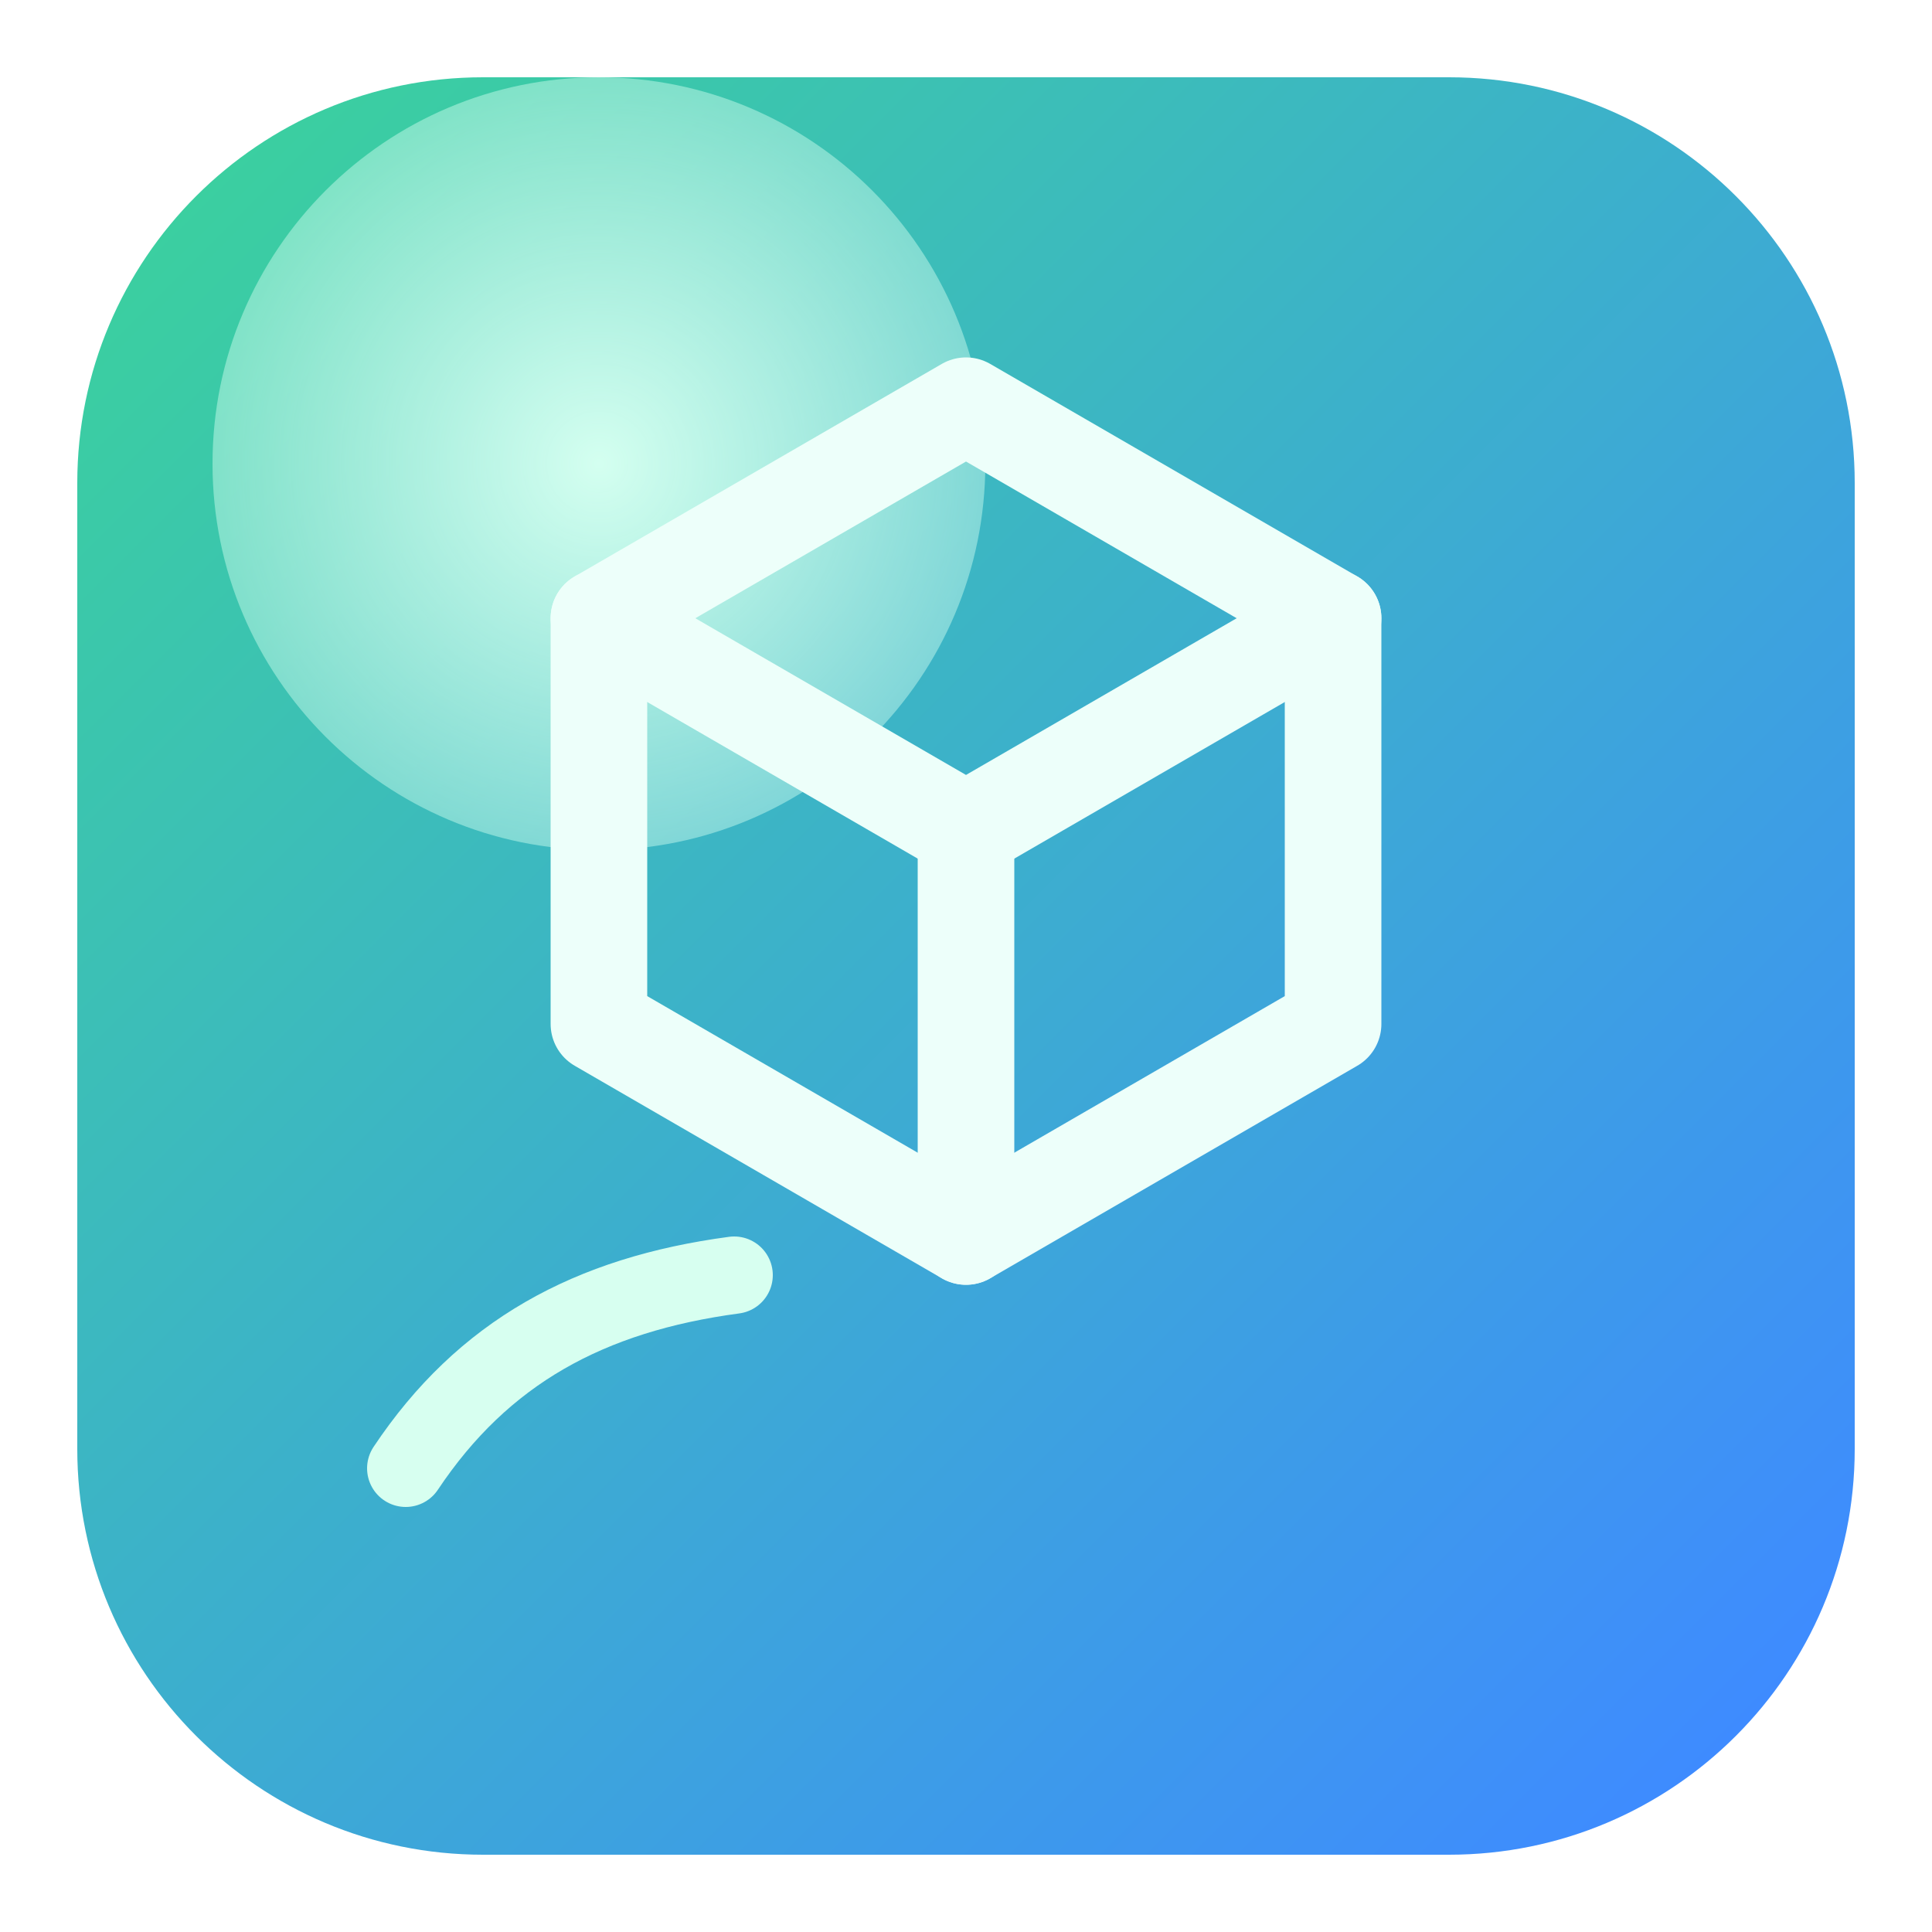
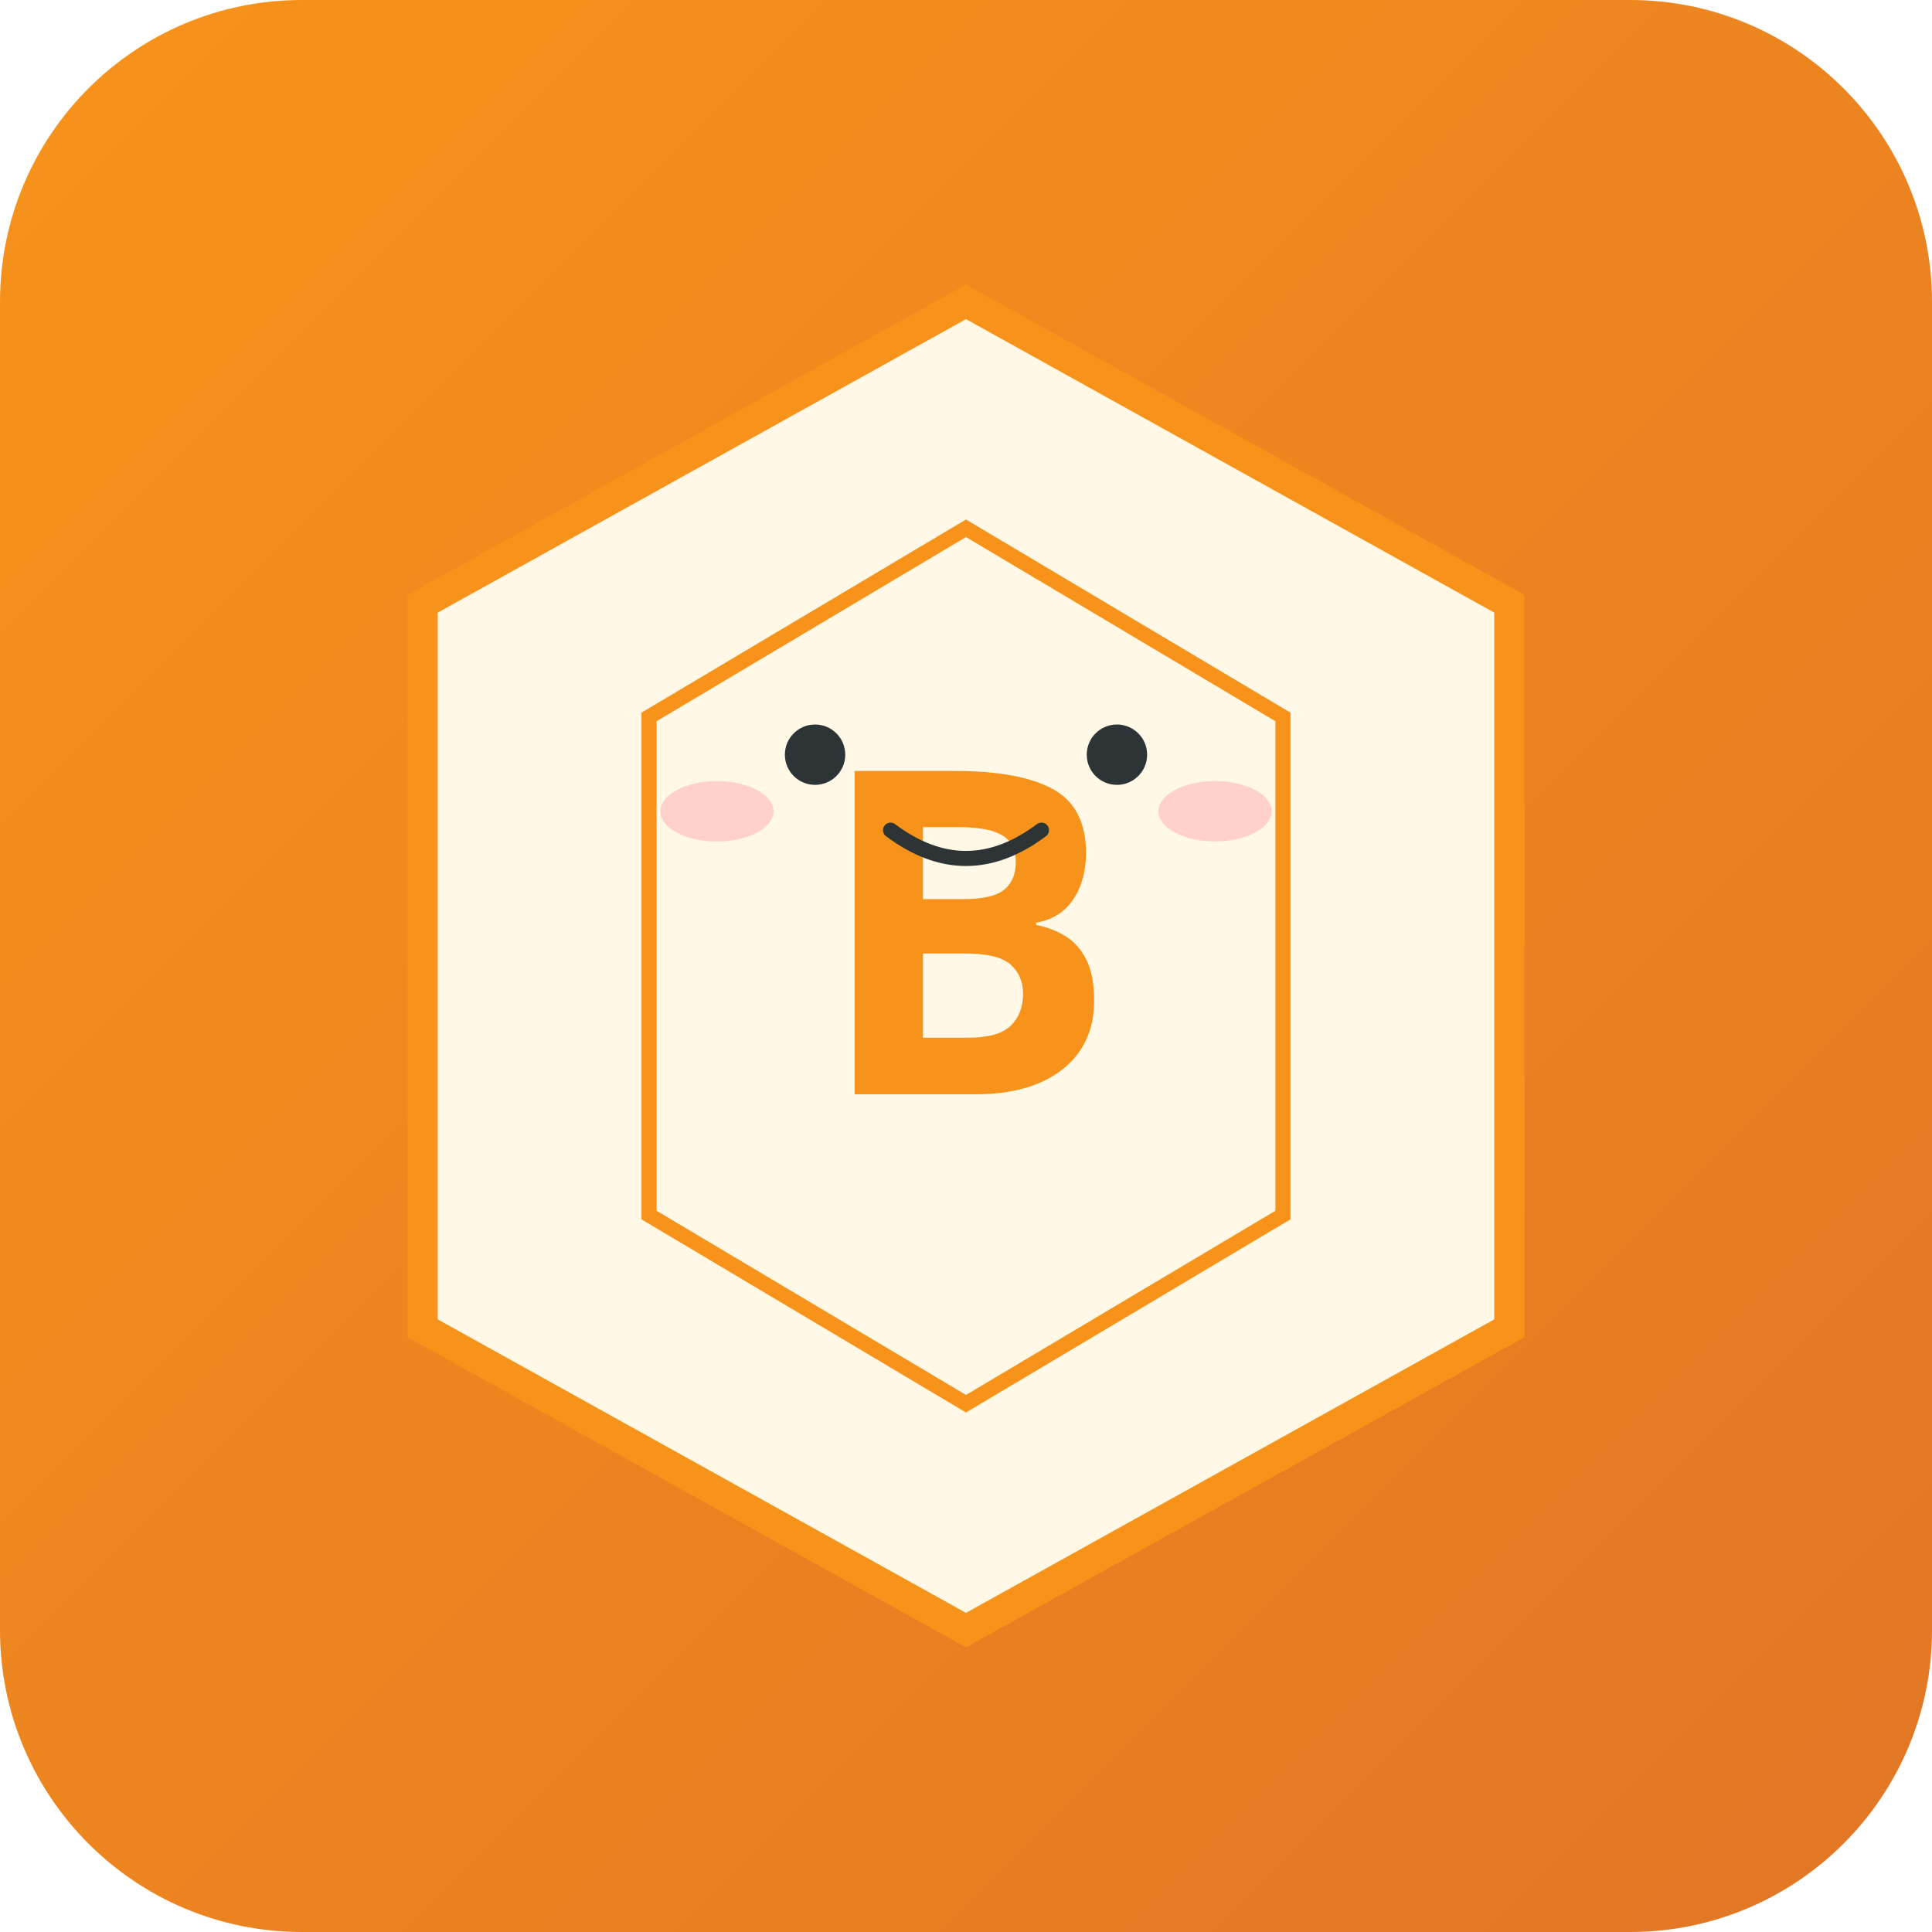
- <svg xmlns="http://www.w3.org/2000/svg" viewBox="0 0 200 200" fill="none">
+ <svg xmlns="http://www.w3.org/2000/svg" viewBox="0 0 512 512">
  <defs>
-     <linearGradient id="g1" x1="20" y1="20" x2="180" y2="180" gradientUnits="userSpaceOnUse">
-       <stop offset="0" stop-color="#3BCFA0" />
-       <stop offset="1" stop-color="#3E8BFF" />
+     <linearGradient id="bg" x1="0%" y1="0%" x2="100%" y2="100%">
+       <stop offset="0%" style="stop-color:#F7931A" />
+       <stop offset="100%" style="stop-color:#E27625" />
    </linearGradient>
-     <radialGradient id="r1" cx="0" cy="0" r="1" gradientUnits="userSpaceOnUse" gradientTransform="translate(62 48) rotate(52) scale(74)">
-       <stop stop-color="#D4FFF0" />
-       <stop offset="1" stop-color="#D4FFF0" stop-opacity="0" />
-     </radialGradient>
  </defs>
-   <rect x="8" y="8" width="184" height="184" rx="42" fill="url(#g1)" />
-   <circle cx="62" cy="48" r="40" fill="url(#r1)" />
-   <g stroke="#EDFFFA" stroke-width="10" stroke-linecap="round" stroke-linejoin="round">
-     <path d="M100 42 62 64v42l38 22 38-22V64z" />
-     <path d="M62 64 100 86l38-22" />
-     <path d="M100 86v42" />
-   </g>
-   <path d="M42 152c8-12 19-18 34-20" stroke="#D7FFF0" stroke-width="8" stroke-linecap="round" />
+   <rect width="512" height="512" rx="80" fill="url(#bg)" />
+   <polygon points="256,80 400,160 400,352 256,432 112,352 112,160" fill="#FFF8E7" stroke="#F7931A" stroke-width="8" />
+   <polygon points="256,140 340,190 340,322 256,372 172,322 172,190" fill="#FFF8E7" stroke="#F7931A" stroke-width="4" />
+   <text x="256" y="290" font-family="Arial Black, sans-serif" font-size="120" font-weight="bold" fill="#F7931A" text-anchor="middle">B</text>
+   <circle cx="216" cy="200" r="8" fill="#2D3436" />
+   <circle cx="296" cy="200" r="8" fill="#2D3436" />
+   <path d="M236 220 Q256 235 276 220" stroke="#2D3436" stroke-width="4" fill="none" stroke-linecap="round" />
+   <ellipse cx="190" cy="215" rx="15" ry="8" fill="#FFB8B8" opacity="0.6" />
+   <ellipse cx="322" cy="215" rx="15" ry="8" fill="#FFB8B8" opacity="0.6" />
</svg>
